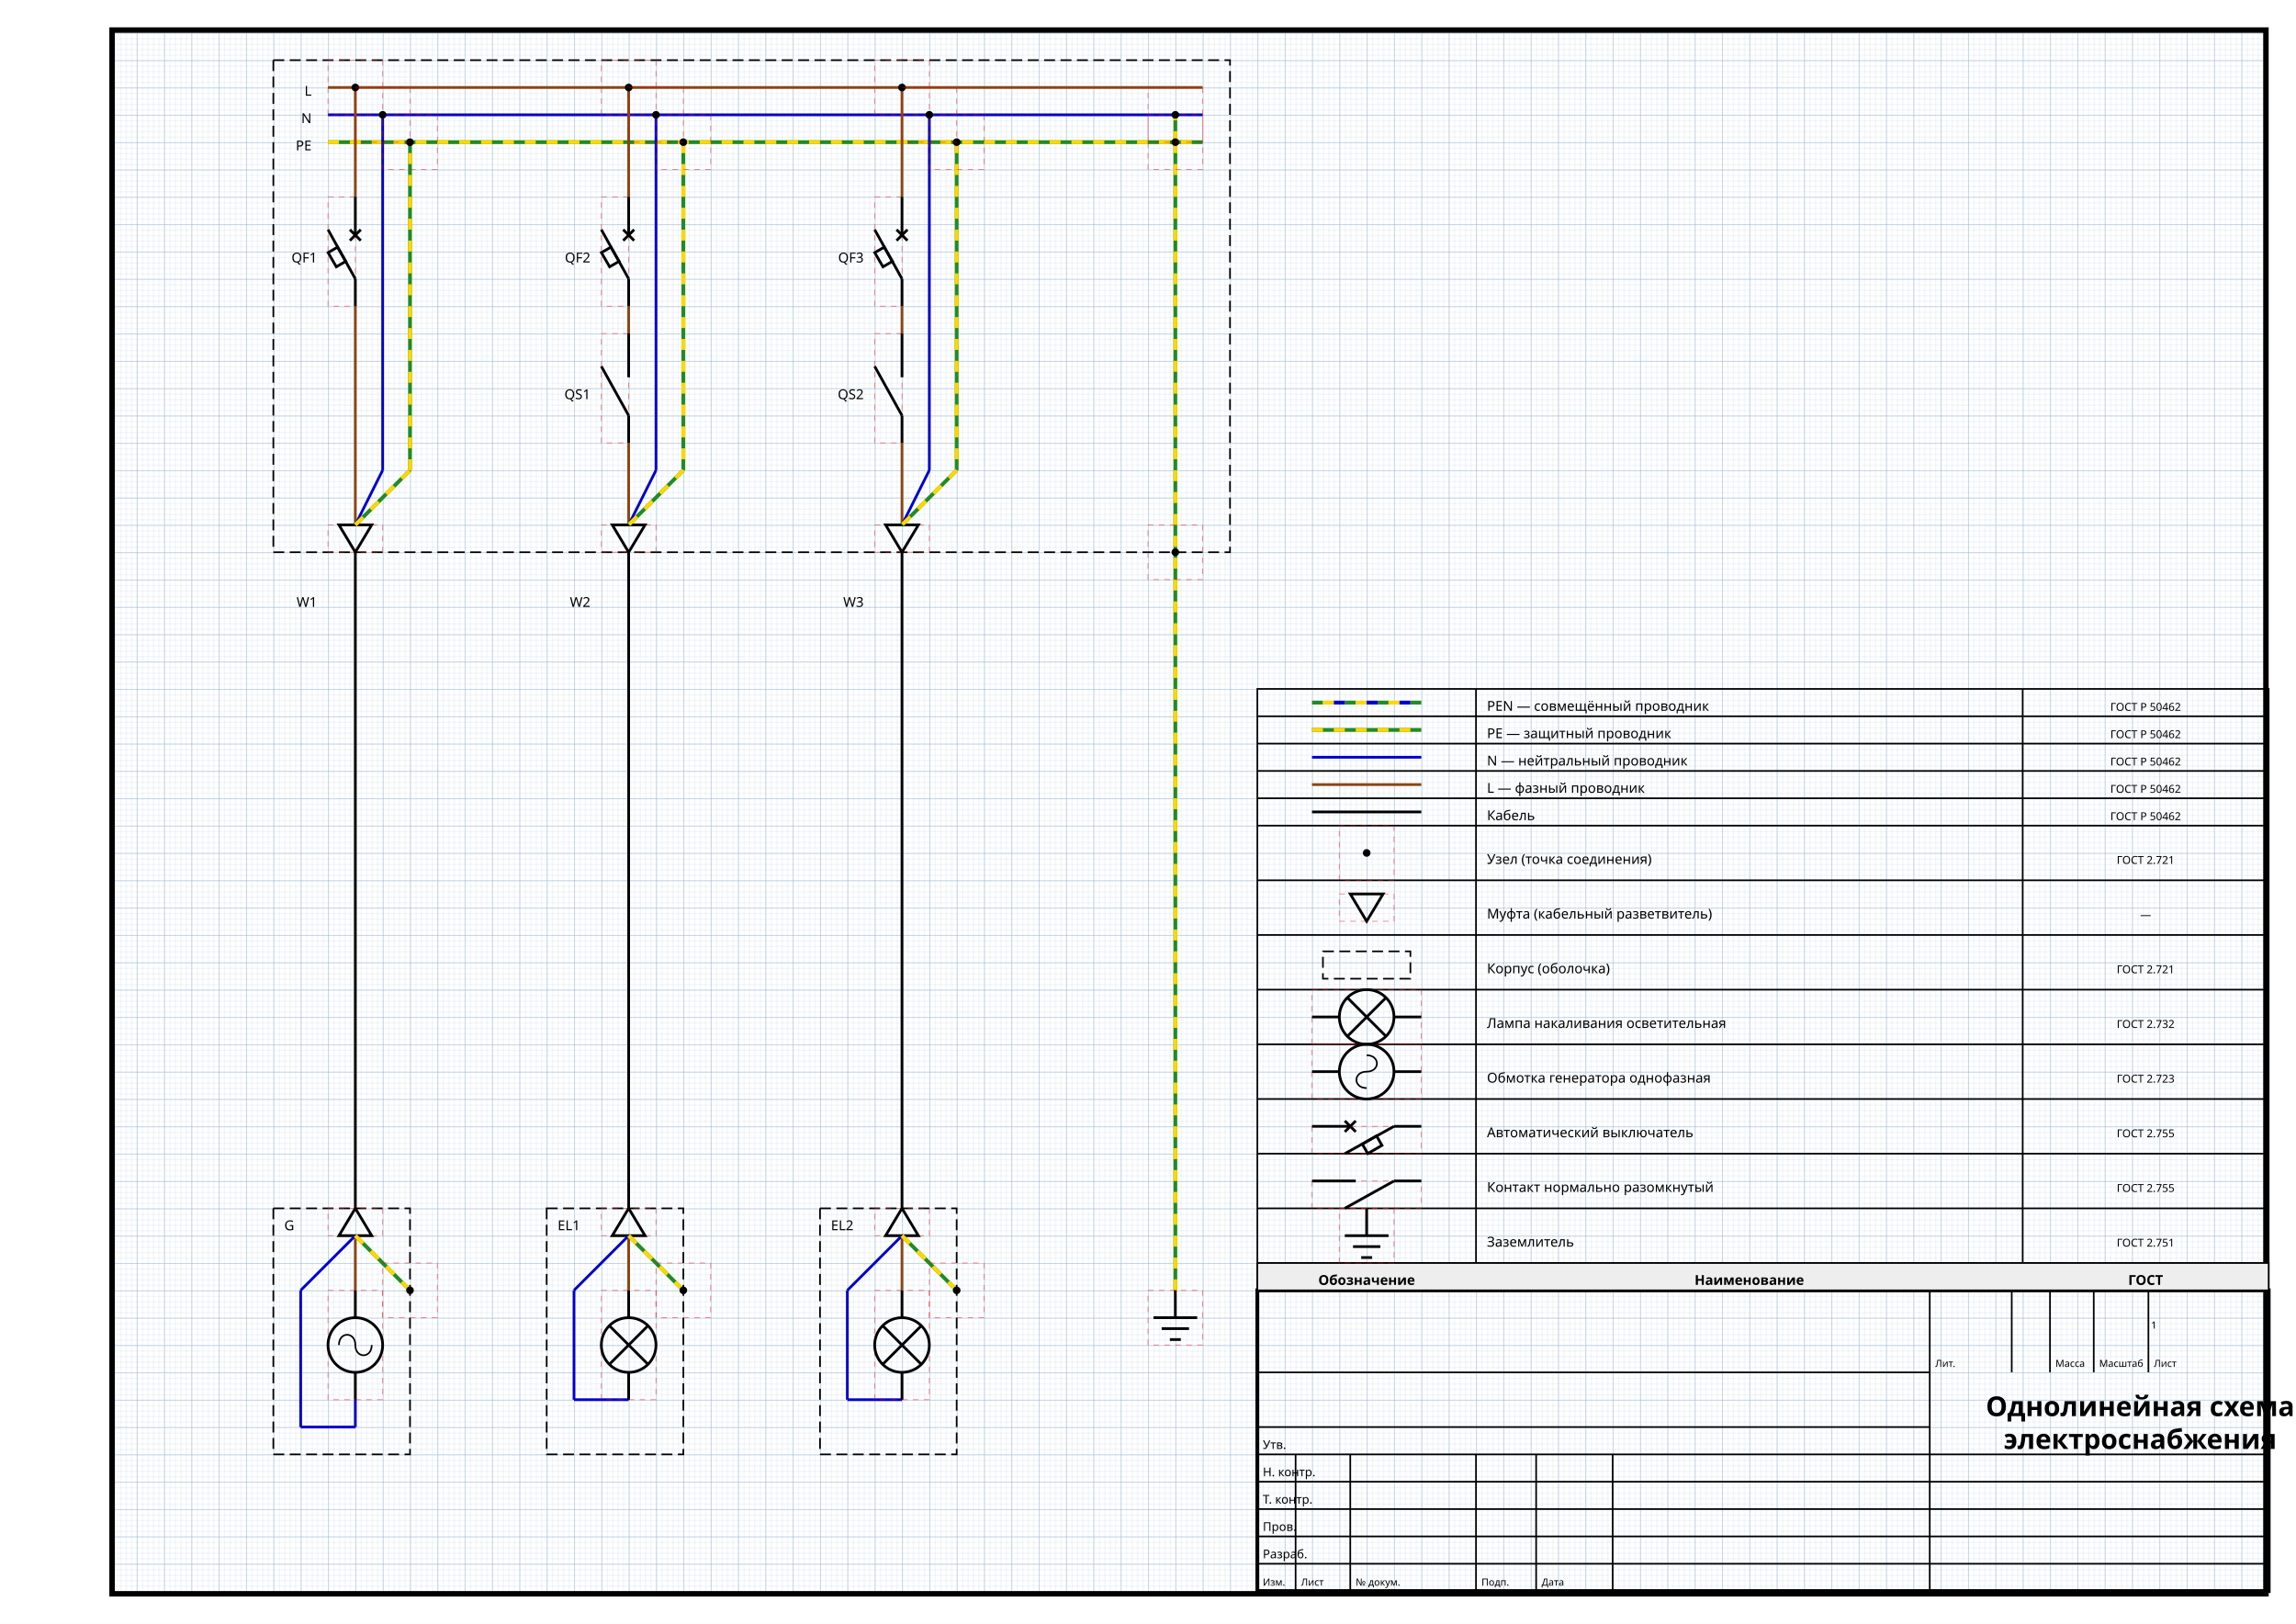
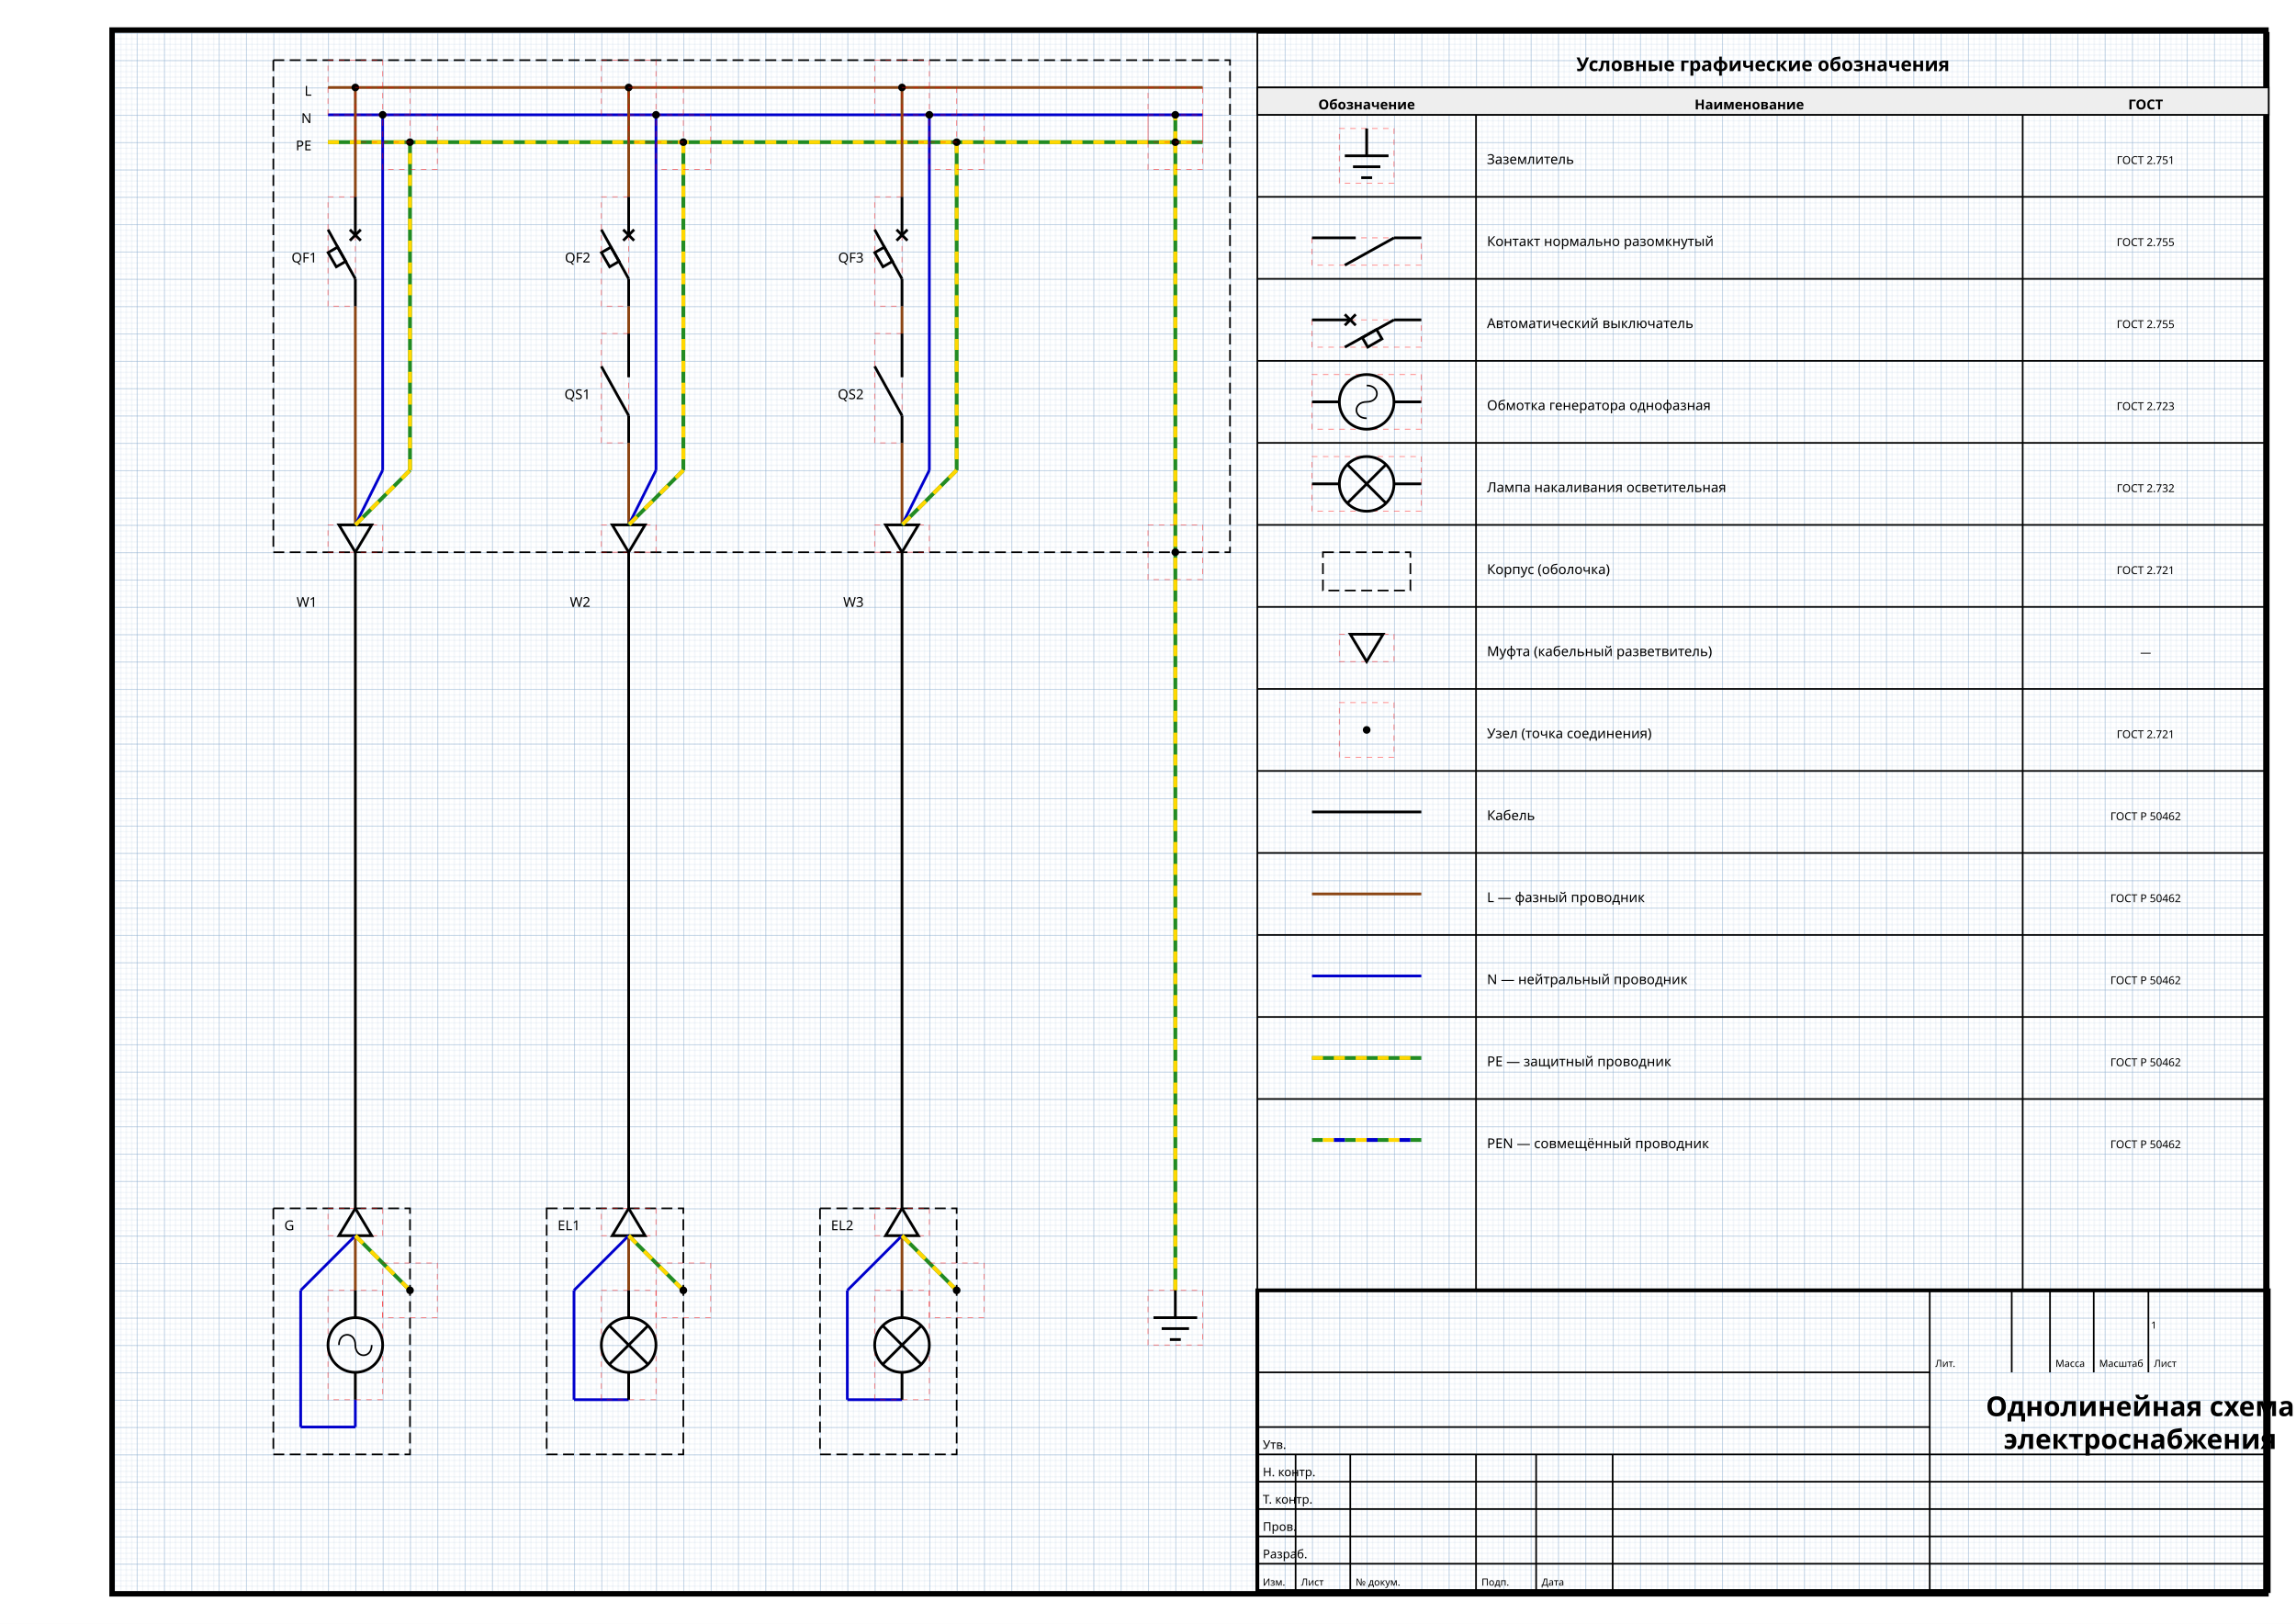
<svg xmlns="http://www.w3.org/2000/svg" width="420mm" height="297mm" viewBox="0 0 420 297">
  <rect width="420" height="297" fill="white" />
  <defs>
    <pattern id="mm1" width="1" height="1" patternUnits="userSpaceOnUse" y="1">
      <line x1="0" y1="0" x2="0" y2="1" stroke="#c8d8e8" stroke-width="0.1" />
      <line x1="0" y1="0" x2="1" y2="0" stroke="#c8d8e8" stroke-width="0.1" />
    </pattern>
    <pattern id="mm5" width="5" height="5" patternUnits="userSpaceOnUse" y="1">
      <rect width="5" height="5" fill="url(#mm1)" />
      <line x1="0" y1="0" x2="0" y2="5" stroke="#90b0d0" stroke-width="0.15" />
      <line x1="0" y1="0" x2="5" y2="0" stroke="#90b0d0" stroke-width="0.15" />
    </pattern>
    <symbol id="ugo-node" overflow="visible">
      <rect x="-5" y="-5" width="10" height="10" fill="none" stroke="red" stroke-width="0.15" stroke-dasharray="1,1" opacity="0.5" />
      <circle cx="0" cy="0" r="0.7" fill="black" stroke="none" />
    </symbol>
    <symbol id="ugo-ground" overflow="visible">
      <rect x="-5" y="0" width="10" height="10" fill="none" stroke="red" stroke-width="0.15" stroke-dasharray="1,1" opacity="0.5" />
      <g stroke="black" stroke-width="0.5">
        <line x1="0" y1="0" x2="0" y2="5" />
        <line x1="-4" y1="5" x2="4" y2="5" />
        <line x1="-2.5" y1="7" x2="2.5" y2="7" />
        <line x1="-1" y1="9" x2="1" y2="9" />
      </g>
    </symbol>
    <symbol id="ugo-contact" overflow="visible">
      <rect x="-5" y="0" width="5" height="20" fill="none" stroke="red" stroke-width="0.15" stroke-dasharray="1,1" opacity="0.5" />
      <g stroke="black" stroke-width="0.5" fill="none">
        <line x1="0" y1="0" x2="0" y2="8" />
        <line x1="0" y1="15" x2="-5" y2="6" />
        <line x1="0" y1="15" x2="0" y2="20" />
      </g>
    </symbol>
    <symbol id="ugo-breaker" overflow="visible">
      <rect x="-5" y="0" width="5" height="20" fill="none" stroke="red" stroke-width="0.15" stroke-dasharray="1,1" opacity="0.5" />
      <g stroke="black" stroke-width="0.5" fill="none">
        <line x1="0" y1="0" x2="0" y2="7" />
        <line x1="-1" y1="6" x2="1" y2="8" />
        <line x1="-1" y1="8" x2="1" y2="6" />
        <line x1="0" y1="15" x2="-5" y2="6" />
        <rect x="-2" y="-1.5" width="2" height="3" fill="none" stroke="black" stroke-width="0.5" transform="translate(-2.5, 10.5) rotate(-30)" />
        <line x1="0" y1="15" x2="0" y2="20" />
      </g>
    </symbol>
    <symbol id="ugo-generator" overflow="visible">
      <rect x="-5" y="0" width="10" height="20" fill="none" stroke="red" stroke-width="0.15" stroke-dasharray="1,1" opacity="0.5" />
      <g stroke="black" stroke-width="0.5" fill="none">
        <line x1="0" y1="0" x2="0" y2="5" />
        <circle cx="0" cy="10" r="5" />
        <path d="M-3,10 C-3,7.5 0,7.5 0,10 S3,12.5 3,10" stroke-width="0.3" />
        <line x1="0" y1="15" x2="0" y2="20" />
      </g>
    </symbol>
    <symbol id="ugo-lamp" overflow="visible">
      <rect x="-5" y="0" width="10" height="20" fill="none" stroke="red" stroke-width="0.15" stroke-dasharray="1,1" opacity="0.5" />
      <g stroke="black" stroke-width="0.5" fill="none">
        <line x1="0" y1="0" x2="0" y2="5" />
        <circle cx="0" cy="10" r="5" />
        <line x1="-3.5" y1="6.5" x2="3.5" y2="13.5" />
        <line x1="3.5" y1="6.5" x2="-3.5" y2="13.5" />
        <line x1="0" y1="15" x2="0" y2="20" />
      </g>
    </symbol>
    <symbol id="ugo-mufta" overflow="visible">
      <rect x="-5" y="0" width="10" height="5" fill="none" stroke="red" stroke-width="0.15" stroke-dasharray="1,1" opacity="0.5" />
      <polygon points="-3,0 3,0 0,5" stroke="black" stroke-width="0.5" fill="none" />
    </symbol>
  </defs>
  <rect x="21" y="6" width="393" height="285" fill="url(#mm5)" />
  <rect x="20.5" y="5.5" width="394" height="286" fill="none" stroke="black" stroke-width="1" />
  <g stroke="black" stroke-width="0.3" font-family="sans-serif" fill="none">
    <rect x="230" y="236" width="185" height="55" stroke-width="0.7" />
    <line x1="230" y1="286" x2="415" y2="286" />
    <line x1="230" y1="281" x2="415" y2="281" />
    <line x1="230" y1="276" x2="415" y2="276" />
    <line x1="230" y1="271" x2="415" y2="271" />
    <line x1="230" y1="266" x2="415" y2="266" />
    <line x1="230" y1="261" x2="353" y2="261" />
    <line x1="230" y1="251" x2="353" y2="251" />
    <line x1="237" y1="266" x2="237" y2="291" />
    <line x1="247" y1="266" x2="247" y2="291" />
    <line x1="270" y1="266" x2="270" y2="291" />
    <line x1="281" y1="266" x2="281" y2="291" />
    <line x1="295" y1="266" x2="295" y2="291" />
    <line x1="353" y1="236" x2="353" y2="291" />
    <line x1="368" y1="236" x2="368" y2="251" />
    <line x1="375" y1="236" x2="375" y2="251" />
    <line x1="383" y1="236" x2="383" y2="251" />
    <line x1="393" y1="236" x2="393" y2="251" />
    <g font-size="1.8" fill="black" stroke="none">
      <text x="231" y="290">Изм.</text>
      <text x="238" y="290">Лист</text>
      <text x="248" y="290">№ докум.</text>
      <text x="271" y="290">Подп.</text>
      <text x="282" y="290">Дата</text>
    </g>
    <g font-size="2.2" fill="black" stroke="none">
      <text x="231" y="285">Разраб.</text>
      <text x="231" y="280">Пров.</text>
      <text x="231" y="270">Н. контр.</text>
      <text x="231" y="275">Т. контр.</text>
      <text x="231" y="265">Утв.</text>
    </g>
    <text x="391.5" y="259" font-size="5" fill="black" stroke="none" text-anchor="middle" font-weight="bold">Однолинейная схема</text>
    <text x="391.5" y="265" font-size="5" fill="black" stroke="none" text-anchor="middle" font-weight="bold">электроснабжения</text>
    <g font-size="1.8" fill="black" stroke="none">
      <text x="354" y="250">Лит.</text>
      <text x="376" y="250">Масса</text>
      <text x="384" y="250">Масштаб</text>
    </g>
    <g font-size="1.8" fill="black" stroke="none">
      <text x="394" y="250">Лист</text>
      <text x="394" y="243" text-anchor="middle">1</text>
    </g>
  </g>
  <rect x="50" y="11" width="175" height="90" fill="none" stroke="black" stroke-width="0.3" stroke-dasharray="2,1" />
  <line x1="60" y1="16" x2="220" y2="16" stroke="#8B4513" stroke-width="0.5" />
  <line x1="60" y1="21" x2="220" y2="21" stroke="#0000CC" stroke-width="0.5" />
  <g stroke-width="0.7">
    <line x1="60" y1="26" x2="220" y2="26" stroke="#228B22" />
    <line x1="60" y1="26" x2="220" y2="26" stroke="#FFD700" stroke-dasharray="2,2" />
  </g>
  <rect x="50" y="221" width="25" height="45" fill="none" stroke="black" stroke-width="0.3" stroke-dasharray="2,1" />
  <rect x="100" y="221" width="25" height="45" fill="none" stroke="black" stroke-width="0.3" stroke-dasharray="2,1" />
  <rect x="150" y="221" width="25" height="45" fill="none" stroke="black" stroke-width="0.3" stroke-dasharray="2,1" />
  <g stroke="#8B4513" stroke-width="0.5">
    <line x1="65" y1="16" x2="65" y2="36" />
    <line x1="65" y1="56" x2="65" y2="96" />
    <line x1="65" y1="226" x2="65" y2="236" />
    <line x1="115" y1="16" x2="115" y2="36" />
    <line x1="115" y1="56" x2="115" y2="61" />
    <line x1="115" y1="81" x2="115" y2="96" />
    <line x1="115" y1="226" x2="115" y2="236" />
    <line x1="165" y1="16" x2="165" y2="36" />
    <line x1="165" y1="56" x2="165" y2="61" />
    <line x1="165" y1="81" x2="165" y2="96" />
    <line x1="165" y1="226" x2="165" y2="236" />
  </g>
  <use href="#ugo-breaker" x="65" y="36" />
  <use href="#ugo-breaker" x="115" y="36" />
  <use href="#ugo-contact" x="115" y="61" />
  <use href="#ugo-breaker" x="165" y="36" />
  <use href="#ugo-contact" x="165" y="61" />
  <use href="#ugo-mufta" x="65" y="96" />
  <line x1="65" y1="101" x2="65" y2="221" stroke="black" stroke-width="0.5" />
  <g transform="translate(65, 226) scale(1, -1)">
    <use href="#ugo-mufta" />
  </g>
  <use href="#ugo-mufta" x="115" y="96" />
  <line x1="115" y1="101" x2="115" y2="221" stroke="black" stroke-width="0.5" />
  <g transform="translate(115, 226) scale(1, -1)">
    <use href="#ugo-mufta" />
  </g>
  <use href="#ugo-mufta" x="165" y="96" />
  <line x1="165" y1="101" x2="165" y2="221" stroke="black" stroke-width="0.5" />
  <g transform="translate(165, 226) scale(1, -1)">
    <use href="#ugo-mufta" />
  </g>
  <g stroke="#0000CC" stroke-width="0.5">
    <line x1="70" y1="21" x2="70" y2="86" />
    <line x1="70" y1="86" x2="65" y2="96" />
    <line x1="65" y1="226" x2="55" y2="236" />
    <line x1="55" y1="236" x2="55" y2="261" />
    <line x1="55" y1="261" x2="65" y2="261" />
    <line x1="65" y1="261" x2="65" y2="256" />
    <line x1="120" y1="21" x2="120" y2="86" />
    <line x1="120" y1="86" x2="115" y2="96" />
    <line x1="115" y1="226" x2="105" y2="236" />
    <line x1="105" y1="236" x2="105" y2="256" />
    <line x1="105" y1="256" x2="115" y2="256" />
    <line x1="170" y1="21" x2="170" y2="86" />
    <line x1="170" y1="86" x2="165" y2="96" />
    <line x1="165" y1="226" x2="155" y2="236" />
    <line x1="155" y1="236" x2="155" y2="256" />
    <line x1="155" y1="256" x2="165" y2="256" />
  </g>
  <g stroke-width="0.7">
    <line x1="65" y1="96" x2="75" y2="86" stroke="#228B22" />
    <line x1="75" y1="86" x2="75" y2="26" stroke="#228B22" />
    <line x1="65" y1="226" x2="75" y2="236" stroke="#228B22" />
    <line x1="125" y1="26" x2="125" y2="86" stroke="#228B22" />
    <line x1="125" y1="86" x2="115" y2="96" stroke="#228B22" />
    <line x1="115" y1="226" x2="125" y2="236" stroke="#228B22" />
    <line x1="175" y1="26" x2="175" y2="86" stroke="#228B22" />
    <line x1="175" y1="86" x2="165" y2="96" stroke="#228B22" />
    <line x1="165" y1="226" x2="175" y2="236" stroke="#228B22" />
    <line x1="215" y1="26" x2="215" y2="21" stroke="#228B22" />
    <line x1="215" y1="26" x2="215" y2="236" stroke="#228B22" />
    <line x1="65" y1="96" x2="75" y2="86" stroke="#FFD700" stroke-dasharray="2,2" />
    <line x1="75" y1="86" x2="75" y2="26" stroke="#FFD700" stroke-dasharray="2,2" />
    <line x1="65" y1="226" x2="75" y2="236" stroke="#FFD700" stroke-dasharray="2,2" />
    <line x1="125" y1="26" x2="125" y2="86" stroke="#FFD700" stroke-dasharray="2,2" />
    <line x1="125" y1="86" x2="115" y2="96" stroke="#FFD700" stroke-dasharray="2,2" />
    <line x1="115" y1="226" x2="125" y2="236" stroke="#FFD700" stroke-dasharray="2,2" />
    <line x1="175" y1="26" x2="175" y2="86" stroke="#FFD700" stroke-dasharray="2,2" />
    <line x1="175" y1="86" x2="165" y2="96" stroke="#FFD700" stroke-dasharray="2,2" />
    <line x1="165" y1="226" x2="175" y2="236" stroke="#FFD700" stroke-dasharray="2,2" />
    <line x1="215" y1="26" x2="215" y2="21" stroke="#FFD700" stroke-dasharray="2,2" />
    <line x1="215" y1="26" x2="215" y2="236" stroke="#FFD700" stroke-dasharray="2,2" />
  </g>
  <use href="#ugo-node" x="75" y="236" />
  <use href="#ugo-node" x="75" y="26" />
  <use href="#ugo-node" x="125" y="26" />
  <use href="#ugo-node" x="125" y="236" />
  <use href="#ugo-node" x="175" y="26" />
  <use href="#ugo-node" x="175" y="236" />
  <use href="#ugo-node" x="215" y="26" />
  <use href="#ugo-node" x="215" y="101" />
  <use href="#ugo-node" x="65" y="16" />
  <use href="#ugo-node" x="115" y="16" />
  <use href="#ugo-node" x="165" y="16" />
  <use href="#ugo-node" x="70" y="21" />
  <use href="#ugo-node" x="120" y="21" />
  <use href="#ugo-node" x="170" y="21" />
  <use href="#ugo-node" x="215" y="21" />
  <use href="#ugo-generator" x="65" y="236" />
  <use href="#ugo-lamp" x="115" y="236" />
  <use href="#ugo-lamp" x="165" y="236" />
  <use href="#ugo-ground" x="215" y="236" />
  <g font-family="sans-serif" font-size="2.5" fill="black">
    <text x="57" y="17.5" text-anchor="end">L</text>
    <text x="57" y="22.5" text-anchor="end">N</text>
    <text x="57" y="27.5" text-anchor="end">PE</text>
    <text x="58" y="48" text-anchor="end">QF1</text>
    <text x="58" y="111" text-anchor="end">W1</text>
    <text x="52" y="225">G</text>
    <text x="108" y="48" text-anchor="end">QF2</text>
    <text x="108" y="73" text-anchor="end">QS1</text>
    <text x="108" y="111" text-anchor="end">W2</text>
    <text x="102" y="225">EL1</text>
    <text x="158" y="48" text-anchor="end">QF3</text>
    <text x="158" y="73" text-anchor="end">QS2</text>
    <text x="158" y="111" text-anchor="end">W3</text>
    <text x="152" y="225">EL2</text>
  </g>
  <g stroke="black" stroke-width="0.3" font-family="sans-serif">
-     <rect x="230" y="126" width="185" height="110" fill="none" />
-     <line x1="270" y1="126" x2="270" y2="236" />
-     <line x1="370" y1="126" x2="370" y2="236" />
-     <line x1="230" y1="231" x2="415" y2="231" />
-     <line x1="230" y1="221" x2="415" y2="221" />
-     <line x1="230" y1="211" x2="415" y2="211" />
+     <rect x="230" y="6" width="185" height="230" fill="none" />
+     <line x1="270" y1="16" x2="270" y2="236" />
+     <line x1="370" y1="16" x2="370" y2="236" />
+     <line x1="230" y1="16" x2="415" y2="16" />
+     <line x1="230" y1="21" x2="415" y2="21" />
+     <line x1="230" y1="36" x2="415" y2="36" />
+     <line x1="230" y1="51" x2="415" y2="51" />
+     <line x1="230" y1="66" x2="415" y2="66" />
+     <line x1="230" y1="81" x2="415" y2="81" />
+     <line x1="230" y1="96" x2="415" y2="96" />
+     <line x1="230" y1="111" x2="415" y2="111" />
+     <line x1="230" y1="126" x2="415" y2="126" />
+     <line x1="230" y1="141" x2="415" y2="141" />
+     <line x1="230" y1="156" x2="415" y2="156" />
+     <line x1="230" y1="171" x2="415" y2="171" />
+     <line x1="230" y1="186" x2="415" y2="186" />
    <line x1="230" y1="201" x2="415" y2="201" />
-     <line x1="230" y1="191" x2="415" y2="191" />
-     <line x1="230" y1="181" x2="415" y2="181" />
-     <line x1="230" y1="171" x2="415" y2="171" />
-     <line x1="230" y1="161" x2="415" y2="161" />
-     <line x1="230" y1="151" x2="415" y2="151" />
-     <line x1="230" y1="146" x2="415" y2="146" />
-     <line x1="230" y1="141" x2="415" y2="141" />
-     <line x1="230" y1="136" x2="415" y2="136" />
-     <line x1="230" y1="131" x2="415" y2="131" />
-     <rect x="230" y="231" width="185" height="5" fill="#eee" />
+     <text x="322.5" y="13" font-size="3.5" fill="black" stroke="none" font-weight="bold" text-anchor="middle">Условные графические обозначения</text>
+     <rect x="230" y="16" width="185" height="5" fill="#eee" />
    <g font-size="2.5" fill="black" stroke="none" font-weight="bold">
-       <text x="250" y="235" text-anchor="middle">Обозначение</text>
-       <text x="320" y="235" text-anchor="middle">Наименование</text>
-       <text x="392.5" y="235" text-anchor="middle">ГОСТ</text>
-     </g>
-     <use href="#ugo-ground" x="250" y="221" />
-     <text x="272" y="228" font-size="2.5" fill="black" stroke="none">Заземлитель</text>
-     <text x="392.5" y="228" font-size="2" fill="black" stroke="none" text-anchor="middle">ГОСТ 2.751</text>
-     <g transform="translate(250, 216) rotate(-90)">
+       <text x="250" y="20" text-anchor="middle">Обозначение</text>
+       <text x="320" y="20" text-anchor="middle">Наименование</text>
+       <text x="392.5" y="20" text-anchor="middle">ГОСТ</text>
+     </g>
+     <use href="#ugo-ground" x="250" y="23.5" />
+     <text x="272" y="30" font-size="2.5" fill="black" stroke="none">Заземлитель</text>
+     <text x="392.5" y="30" font-size="2" fill="black" stroke="none" text-anchor="middle">ГОСТ 2.751</text>
+     <g transform="translate(250, 43.5) rotate(-90)">
      <use href="#ugo-contact" y="-10" />
    </g>
-     <text x="272" y="218" font-size="2.5" fill="black" stroke="none">Контакт нормально разомкнутый</text>
-     <text x="392.5" y="218" font-size="2" fill="black" stroke="none" text-anchor="middle">ГОСТ 2.755</text>
-     <g transform="translate(250, 206) rotate(-90)">
+     <text x="272" y="45" font-size="2.5" fill="black" stroke="none">Контакт нормально разомкнутый</text>
+     <text x="392.5" y="45" font-size="2" fill="black" stroke="none" text-anchor="middle">ГОСТ 2.755</text>
+     <g transform="translate(250, 58.5) rotate(-90)">
      <use href="#ugo-breaker" y="-10" />
    </g>
-     <text x="272" y="208" font-size="2.5" fill="black" stroke="none">Автоматический выключатель</text>
-     <text x="392.5" y="208" font-size="2" fill="black" stroke="none" text-anchor="middle">ГОСТ 2.755</text>
-     <g transform="translate(250, 196) rotate(-90)">
+     <text x="272" y="60" font-size="2.5" fill="black" stroke="none">Автоматический выключатель</text>
+     <text x="392.5" y="60" font-size="2" fill="black" stroke="none" text-anchor="middle">ГОСТ 2.755</text>
+     <g transform="translate(250, 73.5) rotate(-90)">
      <use href="#ugo-generator" y="-10" />
    </g>
-     <text x="272" y="198" font-size="2.5" fill="black" stroke="none">Обмотка генератора однофазная</text>
-     <text x="392.5" y="198" font-size="2" fill="black" stroke="none" text-anchor="middle">ГОСТ 2.723</text>
-     <g transform="translate(250, 186) rotate(-90)">
+     <text x="272" y="75" font-size="2.5" fill="black" stroke="none">Обмотка генератора однофазная</text>
+     <text x="392.5" y="75" font-size="2" fill="black" stroke="none" text-anchor="middle">ГОСТ 2.723</text>
+     <g transform="translate(250, 88.5) rotate(-90)">
      <use href="#ugo-lamp" y="-10" />
    </g>
-     <text x="272" y="188" font-size="2.5" fill="black" stroke="none">Лампа накаливания осветительная</text>
-     <text x="392.5" y="188" font-size="2" fill="black" stroke="none" text-anchor="middle">ГОСТ 2.732</text>
-     <rect x="242" y="174" width="16" height="5" fill="none" stroke="black" stroke-dasharray="2,1" />
-     <text x="272" y="178" font-size="2.5" fill="black" stroke="none">Корпус (оболочка)</text>
-     <text x="392.5" y="178" font-size="2" fill="black" stroke="none" text-anchor="middle">ГОСТ 2.721</text>
-     <use href="#ugo-mufta" x="250" y="163.5" />
-     <text x="272" y="168" font-size="2.5" fill="black" stroke="none">Муфта (кабельный разветвитель)</text>
-     <text x="392.5" y="168" font-size="2" fill="black" stroke="none" text-anchor="middle">—</text>
-     <use href="#ugo-node" x="250" y="156" />
-     <text x="272" y="158" font-size="2.5" fill="black" stroke="none">Узел (точка соединения)</text>
-     <text x="392.5" y="158" font-size="2" fill="black" stroke="none" text-anchor="middle">ГОСТ 2.721</text>
+     <text x="272" y="90" font-size="2.5" fill="black" stroke="none">Лампа накаливания осветительная</text>
+     <text x="392.5" y="90" font-size="2" fill="black" stroke="none" text-anchor="middle">ГОСТ 2.732</text>
+     <rect x="242" y="101" width="16" height="7" fill="none" stroke="black" stroke-dasharray="2,1" />
+     <text x="272" y="105" font-size="2.5" fill="black" stroke="none">Корпус (оболочка)</text>
+     <text x="392.5" y="105" font-size="2" fill="black" stroke="none" text-anchor="middle">ГОСТ 2.721</text>
+     <use href="#ugo-mufta" x="250" y="116" />
+     <text x="272" y="120" font-size="2.5" fill="black" stroke="none">Муфта (кабельный разветвитель)</text>
+     <text x="392.5" y="120" font-size="2" fill="black" stroke="none" text-anchor="middle">—</text>
+     <use href="#ugo-node" x="250" y="133.5" />
+     <text x="272" y="135" font-size="2.5" fill="black" stroke="none">Узел (точка соединения)</text>
+     <text x="392.5" y="135" font-size="2" fill="black" stroke="none" text-anchor="middle">ГОСТ 2.721</text>
    <line x1="240" y1="148.5" x2="260" y2="148.5" stroke="black" stroke-width="0.5" />
    <text x="272" y="150" font-size="2.5" fill="black" stroke="none">Кабель</text>
    <text x="392.5" y="150" font-size="2" fill="black" stroke="none" text-anchor="middle">ГОСТ Р 50462</text>
-     <line x1="240" y1="143.5" x2="260" y2="143.5" stroke="#8B4513" stroke-width="0.5" />
-     <text x="272" y="145" font-size="2.5" fill="black" stroke="none">L — фазный проводник</text>
-     <text x="392.5" y="145" font-size="2" fill="black" stroke="none" text-anchor="middle">ГОСТ Р 50462</text>
-     <line x1="240" y1="138.5" x2="260" y2="138.5" stroke="#0000CC" stroke-width="0.5" />
-     <text x="272" y="140" font-size="2.5" fill="black" stroke="none">N — нейтральный проводник</text>
-     <text x="392.5" y="140" font-size="2" fill="black" stroke="none" text-anchor="middle">ГОСТ Р 50462</text>
-     <line x1="240" y1="133.5" x2="260" y2="133.5" stroke="#228B22" stroke-width="0.7" />
-     <line x1="240" y1="133.5" x2="260" y2="133.5" stroke="#FFD700" stroke-width="0.7" stroke-dasharray="2,2" />
-     <text x="272" y="135" font-size="2.5" fill="black" stroke="none">PE — защитный проводник</text>
-     <text x="392.5" y="135" font-size="2" fill="black" stroke="none" text-anchor="middle">ГОСТ Р 50462</text>
-     <line x1="240" y1="128.5" x2="260" y2="128.5" stroke="#228B22" stroke-width="0.7" stroke-dasharray="2,4" stroke-dashoffset="0" />
-     <line x1="240" y1="128.5" x2="260" y2="128.5" stroke="#FFD700" stroke-width="0.7" stroke-dasharray="2,4" stroke-dashoffset="4" />
-     <line x1="240" y1="128.5" x2="260" y2="128.5" stroke="#0000CC" stroke-width="0.7" stroke-dasharray="2,4" stroke-dashoffset="2" />
-     <text x="272" y="130" font-size="2.5" fill="black" stroke="none">PEN — совмещённый проводник</text>
-     <text x="392.5" y="130" font-size="2" fill="black" stroke="none" text-anchor="middle">ГОСТ Р 50462</text>
+     <line x1="240" y1="163.5" x2="260" y2="163.5" stroke="#8B4513" stroke-width="0.5" />
+     <text x="272" y="165" font-size="2.5" fill="black" stroke="none">L — фазный проводник</text>
+     <text x="392.5" y="165" font-size="2" fill="black" stroke="none" text-anchor="middle">ГОСТ Р 50462</text>
+     <line x1="240" y1="178.5" x2="260" y2="178.5" stroke="#0000CC" stroke-width="0.5" />
+     <text x="272" y="180" font-size="2.5" fill="black" stroke="none">N — нейтральный проводник</text>
+     <text x="392.5" y="180" font-size="2" fill="black" stroke="none" text-anchor="middle">ГОСТ Р 50462</text>
+     <line x1="240" y1="193.5" x2="260" y2="193.5" stroke="#228B22" stroke-width="0.7" />
+     <line x1="240" y1="193.5" x2="260" y2="193.5" stroke="#FFD700" stroke-width="0.7" stroke-dasharray="2,2" />
+     <text x="272" y="195" font-size="2.5" fill="black" stroke="none">PE — защитный проводник</text>
+     <text x="392.5" y="195" font-size="2" fill="black" stroke="none" text-anchor="middle">ГОСТ Р 50462</text>
+     <line x1="240" y1="208.5" x2="260" y2="208.5" stroke="#228B22" stroke-width="0.7" stroke-dasharray="2,4" stroke-dashoffset="0" />
+     <line x1="240" y1="208.5" x2="260" y2="208.5" stroke="#FFD700" stroke-width="0.7" stroke-dasharray="2,4" stroke-dashoffset="4" />
+     <line x1="240" y1="208.5" x2="260" y2="208.5" stroke="#0000CC" stroke-width="0.7" stroke-dasharray="2,4" stroke-dashoffset="2" />
+     <text x="272" y="210" font-size="2.5" fill="black" stroke="none">PEN — совмещённый проводник</text>
+     <text x="392.5" y="210" font-size="2" fill="black" stroke="none" text-anchor="middle">ГОСТ Р 50462</text>
  </g>
</svg>
